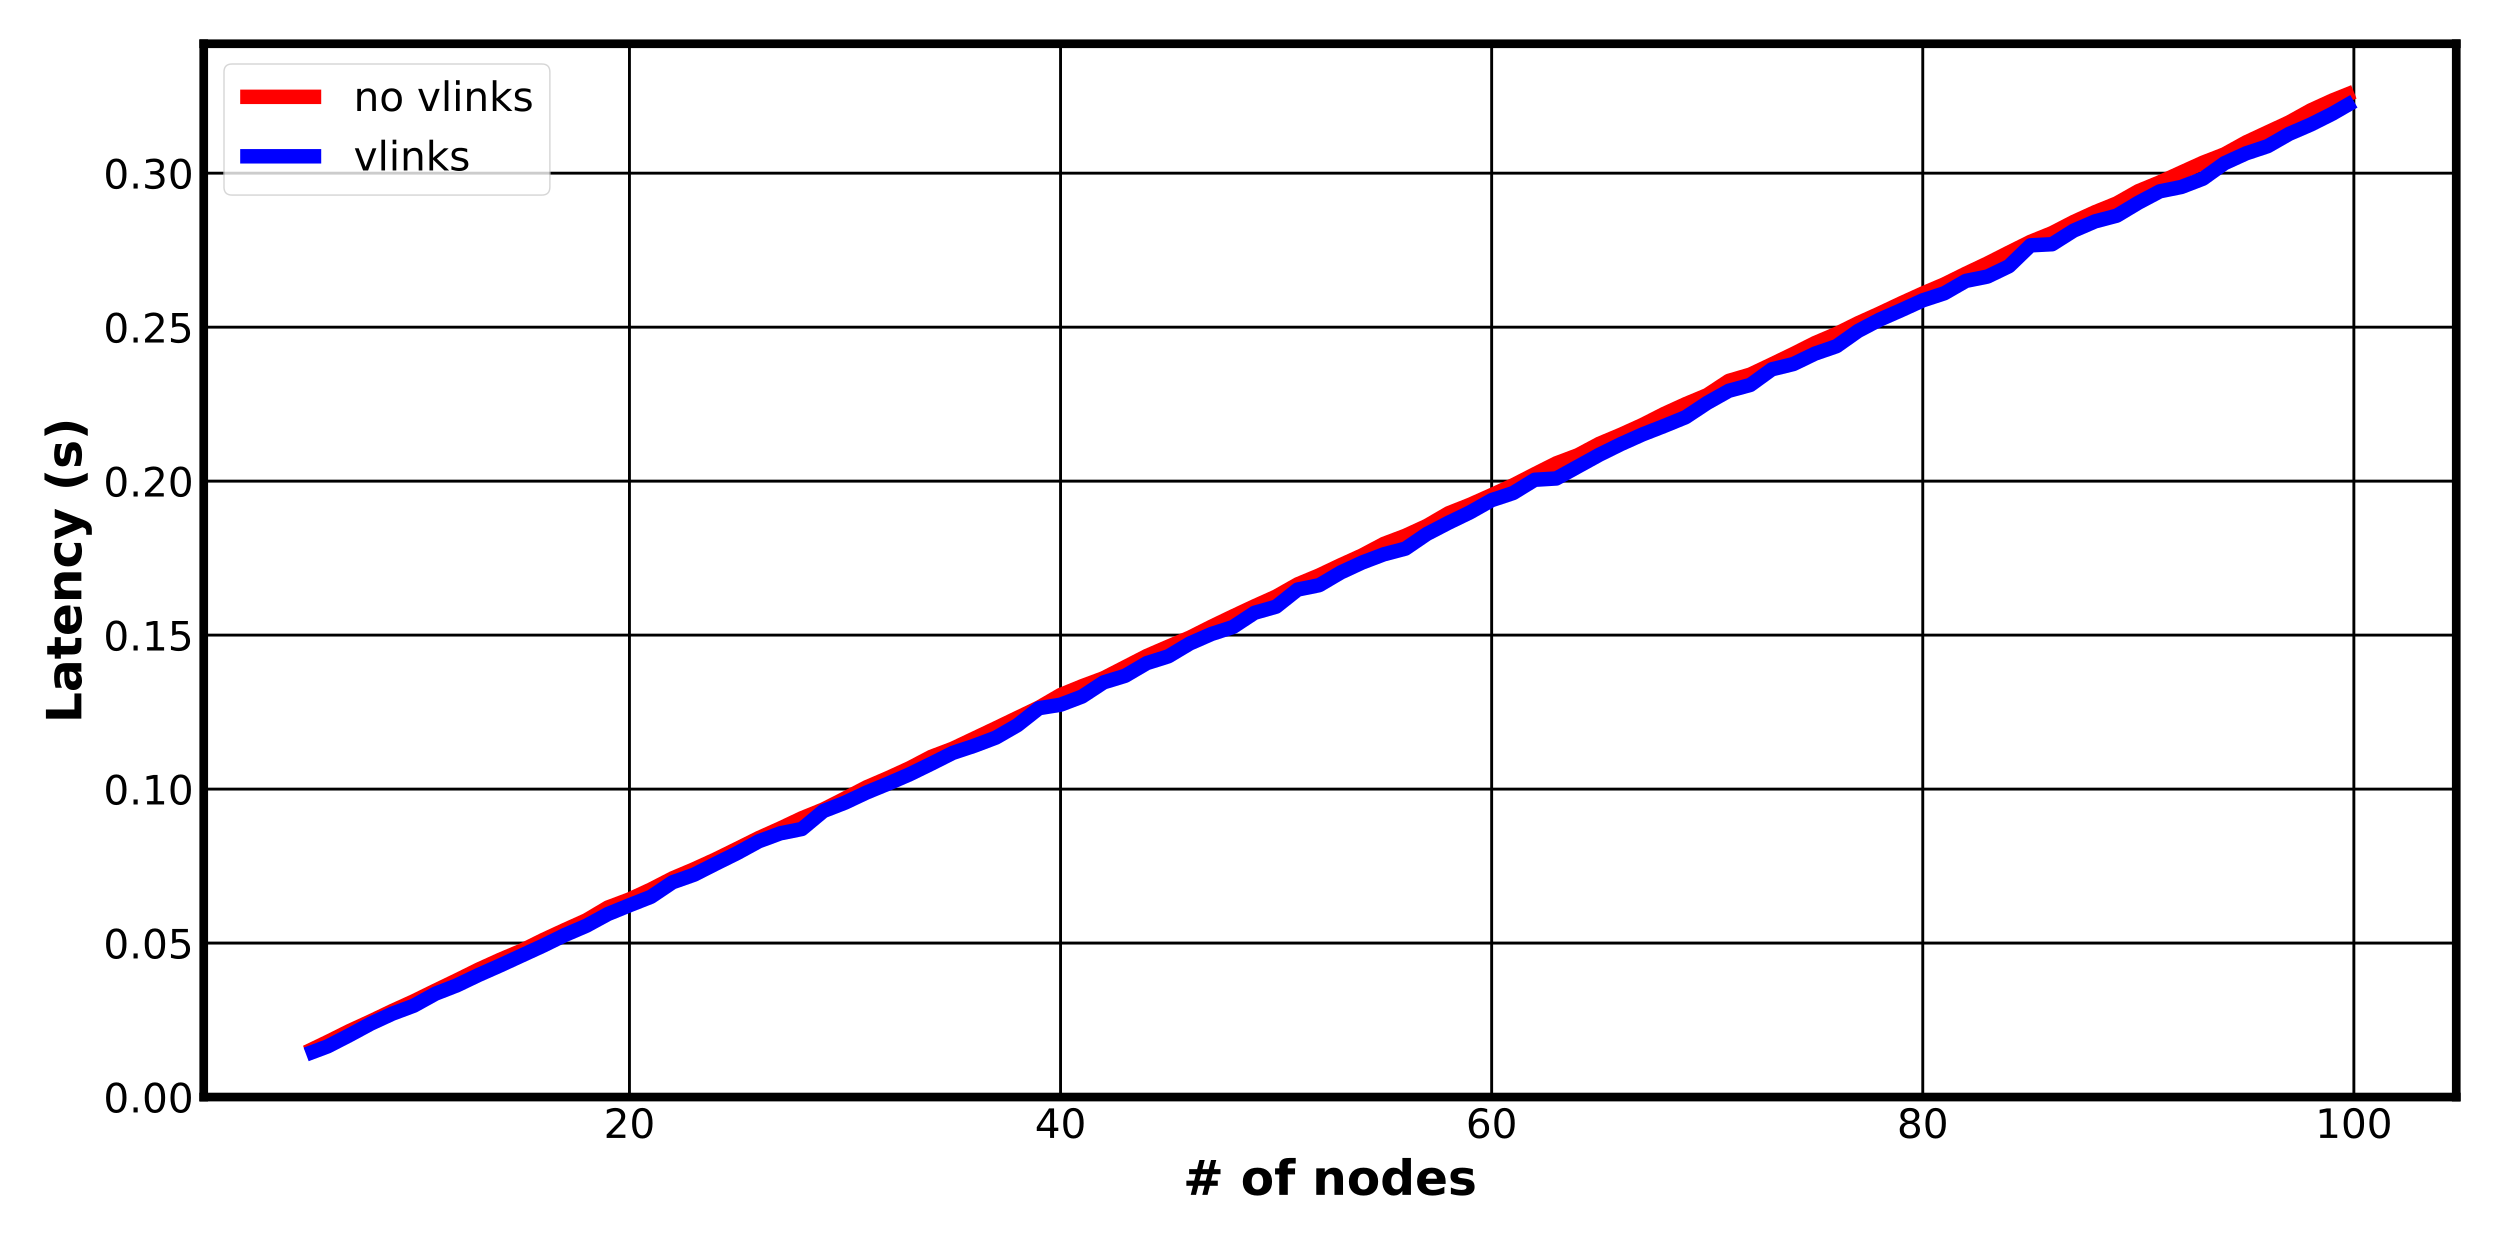
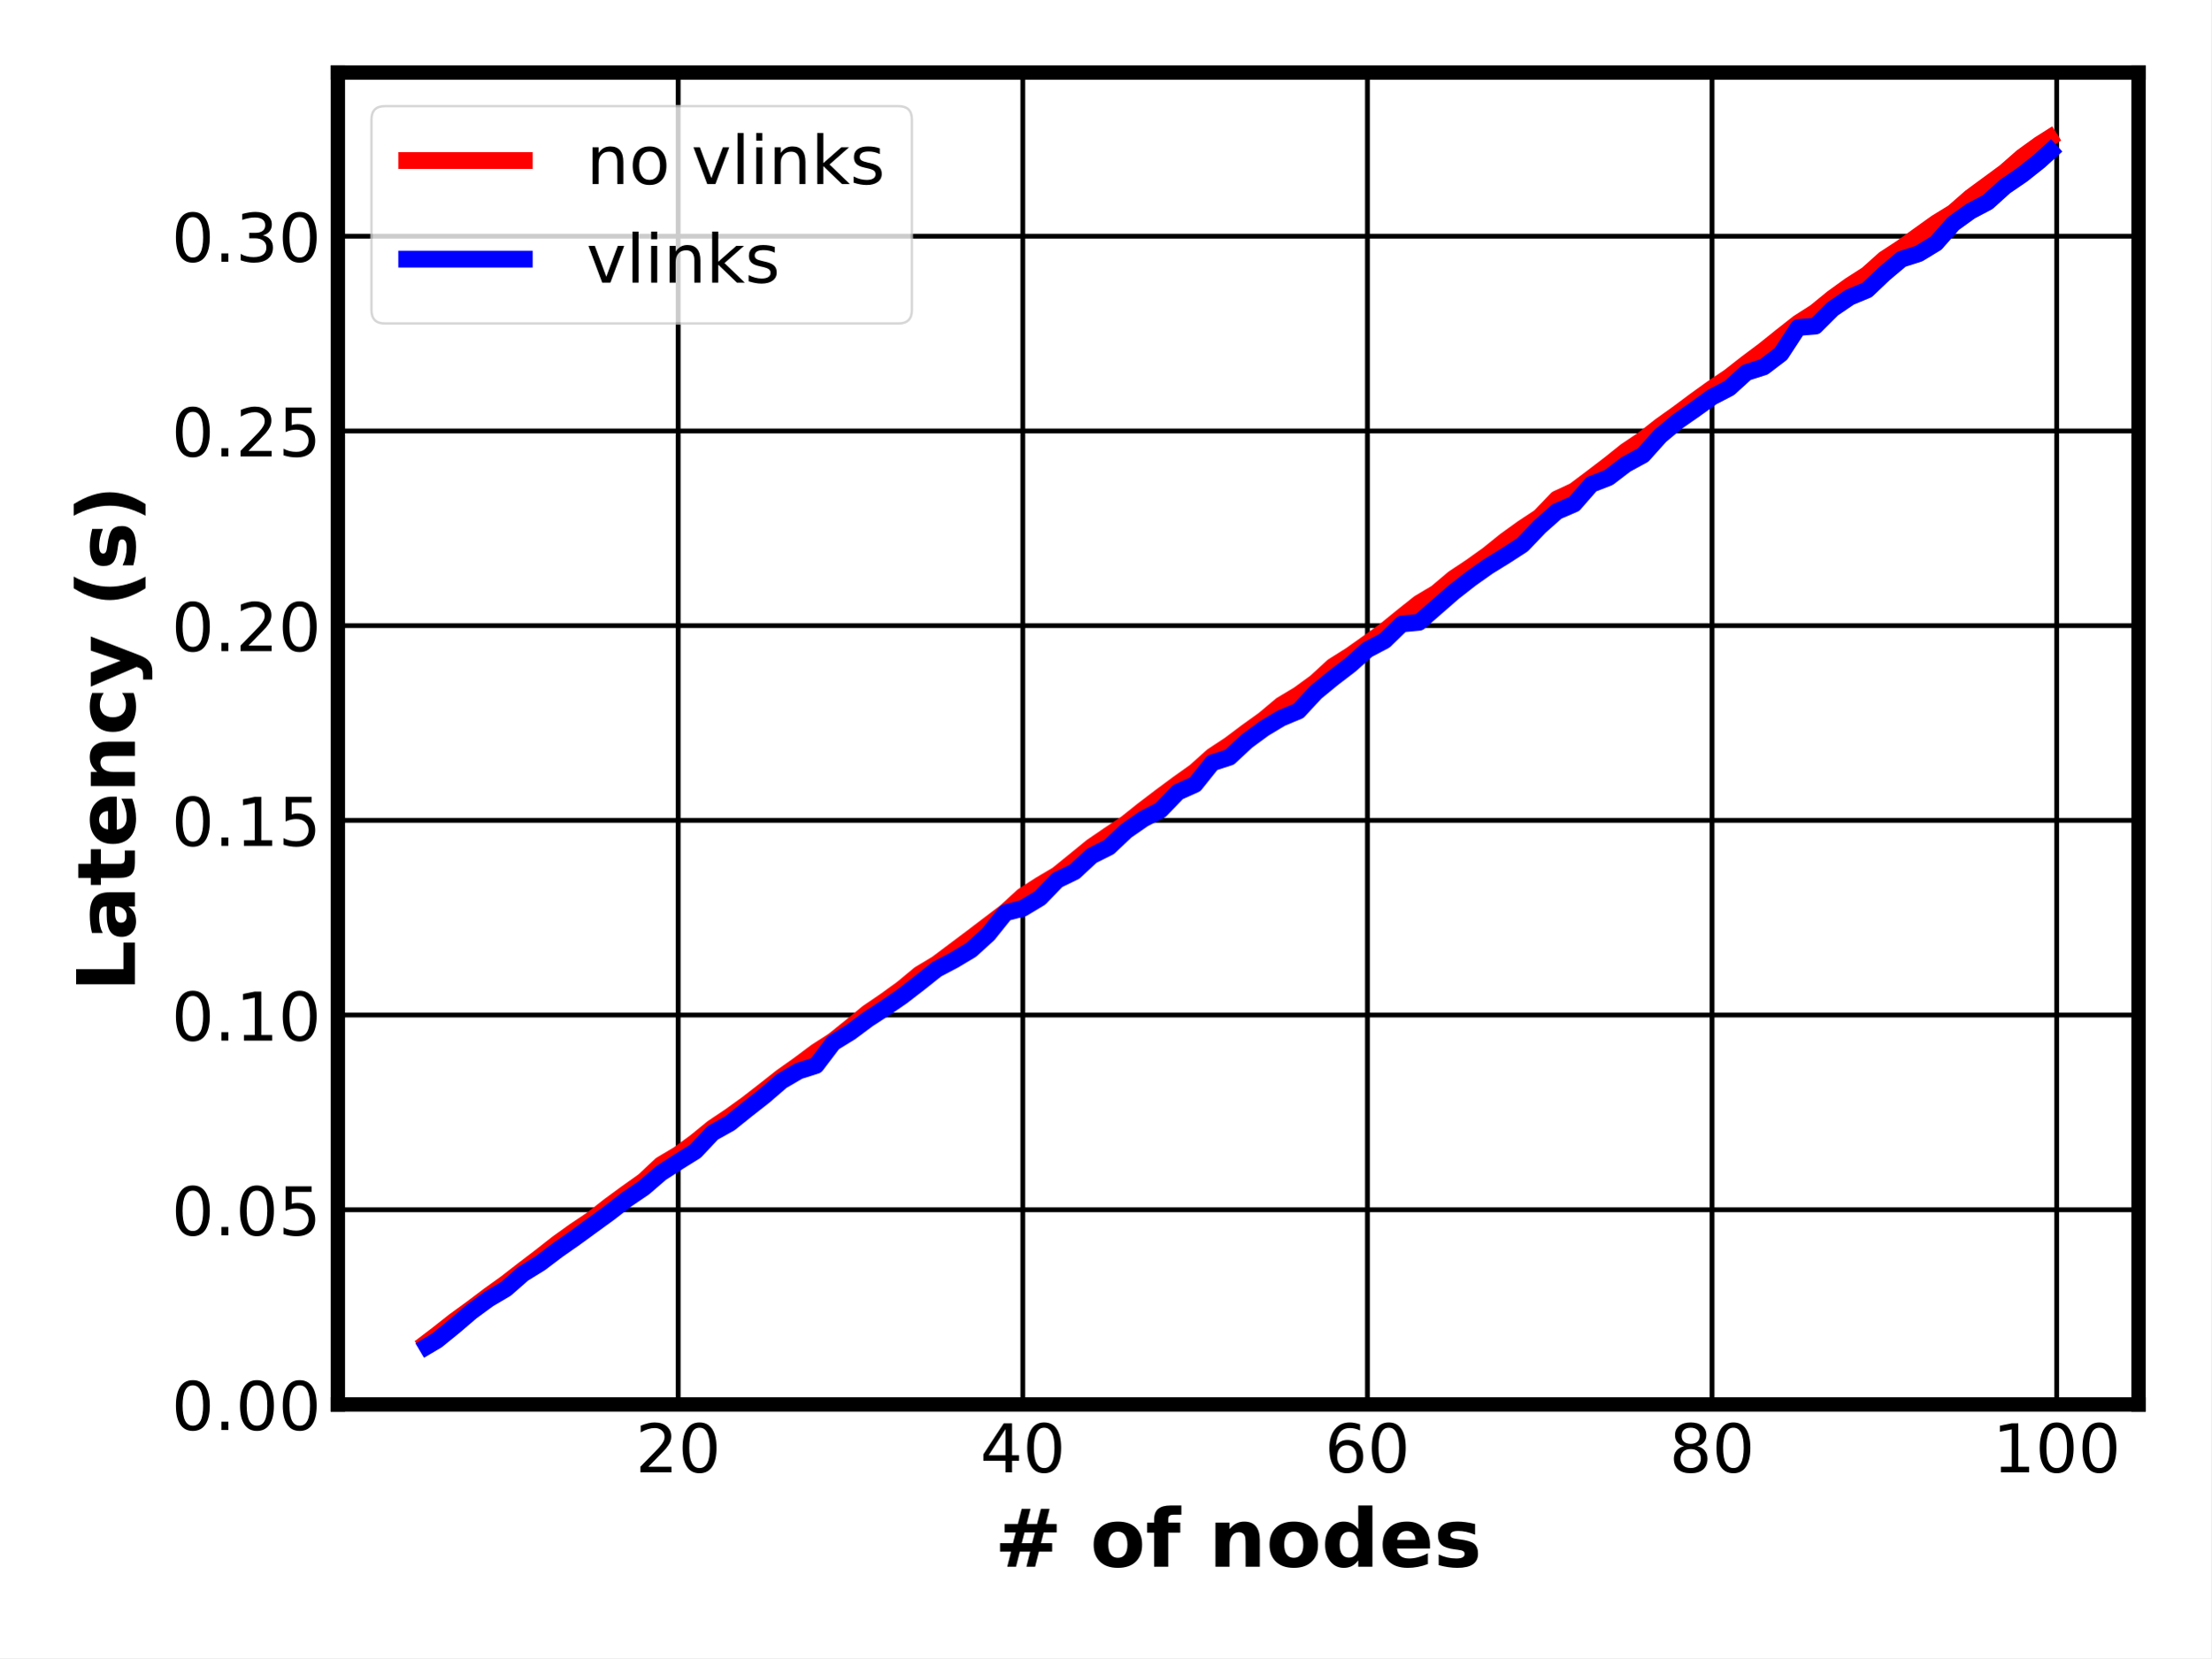
- <svg xmlns="http://www.w3.org/2000/svg" xmlns:xlink="http://www.w3.org/1999/xlink" width="864pt" height="432pt" viewBox="0 0 864 432" version="1.1">
+ <svg xmlns="http://www.w3.org/2000/svg" xmlns:xlink="http://www.w3.org/1999/xlink" width="460.8pt" height="345.6pt" viewBox="0 0 460.8 345.6" version="1.1">
  <defs>
    <style type="text/css">*{stroke-linejoin: round; stroke-linecap: butt}</style>
  </defs>
  <g id="figure_1">
    <g id="patch_1">
-       <path d="M 0 432  L 864 432  L 864 0  L 0 0  z " style="fill: #ffffff" />
+       <path d="M 0 345.6  L 460.8 345.6  L 460.8 0  L 0 0  z " style="fill: #ffffff" />
    </g>
    <g id="axes_1">
      <g id="patch_2">
-         <path d="M 70.41 379.14  L 848.88 379.14  L 848.88 15.12  L 70.41 15.12  z " style="fill: #ffffff" />
+         <path d="M 70.41 292.74  L 445.68 292.74  L 445.68 15.12  L 70.41 15.12  z " style="fill: #ffffff" />
      </g>
      <g id="matplotlib.axis_1">
        <g id="xtick_1">
          <g id="line2d_1">
-             <path d="M 217.537 379.14  L 217.537 15.12  " clip-path="url(#pf98fca8a58)" style="fill: none; stroke: #000000" />
+             <path d="M 141.334 292.74  L 141.334 15.12  " clip-path="url(#p83bebc138d)" style="fill: none; stroke: #000000" />
          </g>
          <g id="line2d_2" />
          <g id="text_1">
-             <g transform="translate(208.6296 393.2778) scale(0.14 -0.14)">
+             <g transform="translate(132.4267 306.8778) scale(0.14 -0.14)">
              <defs>
                <path id="DejaVuSans-32" d="M 1228 531  L 3431 531  L 3431 0  L 469 0  L 469 531  Q 828 903 1448 1529  Q 2069 2156 2228 2338  Q 2531 2678 2651 2914  Q 2772 3150 2772 3378  Q 2772 3750 2511 3984  Q 2250 4219 1831 4219  Q 1534 4219 1204 4116  Q 875 4013 500 3803  L 500 4441  Q 881 4594 1212 4672  Q 1544 4750 1819 4750  Q 2544 4750 2975 4387  Q 3406 4025 3406 3419  Q 3406 3131 3298 2873  Q 3191 2616 2906 2266  Q 2828 2175 2409 1742  Q 1991 1309 1228 531  z " transform="scale(0.015625)" />
                <path id="DejaVuSans-30" d="M 2034 4250  Q 1547 4250 1301 3770  Q 1056 3291 1056 2328  Q 1056 1369 1301 889  Q 1547 409 2034 409  Q 2525 409 2770 889  Q 3016 1369 3016 2328  Q 3016 3291 2770 3770  Q 2525 4250 2034 4250  z M 2034 4750  Q 2819 4750 3233 4129  Q 3647 3509 3647 2328  Q 3647 1150 3233 529  Q 2819 -91 2034 -91  Q 1250 -91 836 529  Q 422 1150 422 2328  Q 422 3509 836 4129  Q 1250 4750 2034 4750  z " transform="scale(0.015625)" />
              </defs>
              <use xlink:href="#DejaVuSans-32" />
              <use xlink:href="#DejaVuSans-30" x="63.623" />
            </g>
          </g>
        </g>
        <g id="xtick_2">
          <g id="line2d_3">
-             <path d="M 366.527 379.14  L 366.527 15.12  " clip-path="url(#pf98fca8a58)" style="fill: none; stroke: #000000" />
+             <path d="M 213.156 292.74  L 213.156 15.12  " clip-path="url(#p83bebc138d)" style="fill: none; stroke: #000000" />
          </g>
          <g id="line2d_4" />
          <g id="text_2">
-             <g transform="translate(357.6191 393.2778) scale(0.14 -0.14)">
+             <g transform="translate(204.2487 306.8778) scale(0.14 -0.14)">
              <defs>
                <path id="DejaVuSans-34" d="M 2419 4116  L 825 1625  L 2419 1625  L 2419 4116  z M 2253 4666  L 3047 4666  L 3047 1625  L 3713 1625  L 3713 1100  L 3047 1100  L 3047 0  L 2419 0  L 2419 1100  L 313 1100  L 313 1709  L 2253 4666  z " transform="scale(0.015625)" />
              </defs>
              <use xlink:href="#DejaVuSans-34" />
              <use xlink:href="#DejaVuSans-30" x="63.623" />
            </g>
          </g>
        </g>
        <g id="xtick_3">
          <g id="line2d_5">
-             <path d="M 515.516 379.14  L 515.516 15.12  " clip-path="url(#pf98fca8a58)" style="fill: none; stroke: #000000" />
+             <path d="M 284.978 292.74  L 284.978 15.12  " clip-path="url(#p83bebc138d)" style="fill: none; stroke: #000000" />
          </g>
          <g id="line2d_6" />
          <g id="text_3">
-             <g transform="translate(506.6086 393.2778) scale(0.14 -0.14)">
+             <g transform="translate(276.0708 306.8778) scale(0.14 -0.14)">
              <defs>
                <path id="DejaVuSans-36" d="M 2113 2584  Q 1688 2584 1439 2293  Q 1191 2003 1191 1497  Q 1191 994 1439 701  Q 1688 409 2113 409  Q 2538 409 2786 701  Q 3034 994 3034 1497  Q 3034 2003 2786 2293  Q 2538 2584 2113 2584  z M 3366 4563  L 3366 3988  Q 3128 4100 2886 4159  Q 2644 4219 2406 4219  Q 1781 4219 1451 3797  Q 1122 3375 1075 2522  Q 1259 2794 1537 2939  Q 1816 3084 2150 3084  Q 2853 3084 3261 2657  Q 3669 2231 3669 1497  Q 3669 778 3244 343  Q 2819 -91 2113 -91  Q 1303 -91 875 529  Q 447 1150 447 2328  Q 447 3434 972 4092  Q 1497 4750 2381 4750  Q 2619 4750 2861 4703  Q 3103 4656 3366 4563  z " transform="scale(0.015625)" />
              </defs>
              <use xlink:href="#DejaVuSans-36" />
              <use xlink:href="#DejaVuSans-30" x="63.623" />
            </g>
          </g>
        </g>
        <g id="xtick_4">
          <g id="line2d_7">
-             <path d="M 664.506 379.14  L 664.506 15.12  " clip-path="url(#pf98fca8a58)" style="fill: none; stroke: #000000" />
+             <path d="M 356.8 292.74  L 356.8 15.12  " clip-path="url(#p83bebc138d)" style="fill: none; stroke: #000000" />
          </g>
          <g id="line2d_8" />
          <g id="text_4">
-             <g transform="translate(655.598 393.2778) scale(0.14 -0.14)">
+             <g transform="translate(347.8928 306.8778) scale(0.14 -0.14)">
              <defs>
                <path id="DejaVuSans-38" d="M 2034 2216  Q 1584 2216 1326 1975  Q 1069 1734 1069 1313  Q 1069 891 1326 650  Q 1584 409 2034 409  Q 2484 409 2743 651  Q 3003 894 3003 1313  Q 3003 1734 2745 1975  Q 2488 2216 2034 2216  z M 1403 2484  Q 997 2584 770 2862  Q 544 3141 544 3541  Q 544 4100 942 4425  Q 1341 4750 2034 4750  Q 2731 4750 3128 4425  Q 3525 4100 3525 3541  Q 3525 3141 3298 2862  Q 3072 2584 2669 2484  Q 3125 2378 3379 2068  Q 3634 1759 3634 1313  Q 3634 634 3220 271  Q 2806 -91 2034 -91  Q 1263 -91 848 271  Q 434 634 434 1313  Q 434 1759 690 2068  Q 947 2378 1403 2484  z M 1172 3481  Q 1172 3119 1398 2916  Q 1625 2713 2034 2713  Q 2441 2713 2670 2916  Q 2900 3119 2900 3481  Q 2900 3844 2670 4047  Q 2441 4250 2034 4250  Q 1625 4250 1398 4047  Q 1172 3844 1172 3481  z " transform="scale(0.015625)" />
              </defs>
              <use xlink:href="#DejaVuSans-38" />
              <use xlink:href="#DejaVuSans-30" x="63.623" />
            </g>
          </g>
        </g>
        <g id="xtick_5">
          <g id="line2d_9">
-             <path d="M 813.495 379.14  L 813.495 15.12  " clip-path="url(#pf98fca8a58)" style="fill: none; stroke: #000000" />
+             <path d="M 428.622 292.74  L 428.622 15.12  " clip-path="url(#p83bebc138d)" style="fill: none; stroke: #000000" />
          </g>
          <g id="line2d_10" />
          <g id="text_5">
-             <g transform="translate(800.1337 393.2778) scale(0.14 -0.14)">
+             <g transform="translate(415.261 306.8778) scale(0.14 -0.14)">
              <defs>
                <path id="DejaVuSans-31" d="M 794 531  L 1825 531  L 1825 4091  L 703 3866  L 703 4441  L 1819 4666  L 2450 4666  L 2450 531  L 3481 531  L 3481 0  L 794 0  L 794 531  z " transform="scale(0.015625)" />
              </defs>
              <use xlink:href="#DejaVuSans-31" />
              <use xlink:href="#DejaVuSans-30" x="63.623" />
              <use xlink:href="#DejaVuSans-30" x="127.246" />
            </g>
          </g>
        </g>
        <g id="text_6">
-           <g transform="translate(408.8723 412.9547) scale(0.168 -0.168)">
+           <g transform="translate(207.2723 326.5548) scale(0.168 -0.168)">
            <defs>
              <path id="DejaVuSans-Bold-23" d="M 2847 4594  L 2547 3391  L 3372 3391  L 3675 4594  L 4366 4594  L 4063 3391  L 4928 3391  L 4928 2725  L 3897 2725  L 3681 1869  L 4569 1869  L 4569 1197  L 3519 1197  L 3219 0  L 2528 0  L 2828 1197  L 2003 1197  L 1703 0  L 1006 0  L 1306 1197  L 434 1197  L 434 1869  L 1459 1869  L 1678 2725  L 794 2725  L 794 3391  L 1850 3391  L 2150 4594  L 2847 4594  z M 3200 2725  L 2375 2725  L 2156 1869  L 2981 1869  L 3200 2725  z " transform="scale(0.015625)" />
              <path id="DejaVuSans-Bold-20" transform="scale(0.015625)" />
              <path id="DejaVuSans-Bold-6f" d="M 2203 2784  Q 1831 2784 1636 2517  Q 1441 2250 1441 1747  Q 1441 1244 1636 976  Q 1831 709 2203 709  Q 2569 709 2762 976  Q 2956 1244 2956 1747  Q 2956 2250 2762 2517  Q 2569 2784 2203 2784  z M 2203 3584  Q 3106 3584 3614 3096  Q 4122 2609 4122 1747  Q 4122 884 3614 396  Q 3106 -91 2203 -91  Q 1297 -91 786 396  Q 275 884 275 1747  Q 275 2609 786 3096  Q 1297 3584 2203 3584  z " transform="scale(0.015625)" />
              <path id="DejaVuSans-Bold-66" d="M 2841 4863  L 2841 4128  L 2222 4128  Q 1984 4128 1890 4042  Q 1797 3956 1797 3744  L 1797 3500  L 2753 3500  L 2753 2700  L 1797 2700  L 1797 0  L 678 0  L 678 2700  L 122 2700  L 122 3500  L 678 3500  L 678 3744  Q 678 4316 997 4589  Q 1316 4863 1984 4863  L 2841 4863  z " transform="scale(0.015625)" />
              <path id="DejaVuSans-Bold-6e" d="M 4056 2131  L 4056 0  L 2931 0  L 2931 347  L 2931 1631  Q 2931 2084 2911 2256  Q 2891 2428 2841 2509  Q 2775 2619 2662 2680  Q 2550 2741 2406 2741  Q 2056 2741 1856 2470  Q 1656 2200 1656 1722  L 1656 0  L 538 0  L 538 3500  L 1656 3500  L 1656 2988  Q 1909 3294 2193 3439  Q 2478 3584 2822 3584  Q 3428 3584 3742 3212  Q 4056 2841 4056 2131  z " transform="scale(0.015625)" />
              <path id="DejaVuSans-Bold-64" d="M 2919 2988  L 2919 4863  L 4044 4863  L 4044 0  L 2919 0  L 2919 506  Q 2688 197 2409 53  Q 2131 -91 1766 -91  Q 1119 -91 703 423  Q 288 938 288 1747  Q 288 2556 703 3070  Q 1119 3584 1766 3584  Q 2128 3584 2408 3439  Q 2688 3294 2919 2988  z M 2181 722  Q 2541 722 2730 984  Q 2919 1247 2919 1747  Q 2919 2247 2730 2509  Q 2541 2772 2181 2772  Q 1825 2772 1636 2509  Q 1447 2247 1447 1747  Q 1447 1247 1636 984  Q 1825 722 2181 722  z " transform="scale(0.015625)" />
              <path id="DejaVuSans-Bold-65" d="M 4031 1759  L 4031 1441  L 1416 1441  Q 1456 1047 1700 850  Q 1944 653 2381 653  Q 2734 653 3104 758  Q 3475 863 3866 1075  L 3866 213  Q 3469 63 3072 -14  Q 2675 -91 2278 -91  Q 1328 -91 801 392  Q 275 875 275 1747  Q 275 2603 792 3093  Q 1309 3584 2216 3584  Q 3041 3584 3536 3087  Q 4031 2591 4031 1759  z M 2881 2131  Q 2881 2450 2695 2645  Q 2509 2841 2209 2841  Q 1884 2841 1681 2658  Q 1478 2475 1428 2131  L 2881 2131  z " transform="scale(0.015625)" />
              <path id="DejaVuSans-Bold-73" d="M 3272 3391  L 3272 2541  Q 2913 2691 2578 2766  Q 2244 2841 1947 2841  Q 1628 2841 1473 2761  Q 1319 2681 1319 2516  Q 1319 2381 1436 2309  Q 1553 2238 1856 2203  L 2053 2175  Q 2913 2066 3209 1816  Q 3506 1566 3506 1031  Q 3506 472 3093 190  Q 2681 -91 1863 -91  Q 1516 -91 1145 -36  Q 775 19 384 128  L 384 978  Q 719 816 1070 734  Q 1422 653 1784 653  Q 2113 653 2278 743  Q 2444 834 2444 1013  Q 2444 1163 2330 1236  Q 2216 1309 1875 1350  L 1678 1375  Q 931 1469 631 1722  Q 331 1975 331 2491  Q 331 3047 712 3315  Q 1094 3584 1881 3584  Q 2191 3584 2531 3537  Q 2872 3491 3272 3391  z " transform="scale(0.015625)" />
            </defs>
            <use xlink:href="#DejaVuSans-Bold-23" />
            <use xlink:href="#DejaVuSans-Bold-20" x="83.789" />
            <use xlink:href="#DejaVuSans-Bold-6f" x="118.604" />
            <use xlink:href="#DejaVuSans-Bold-66" x="187.305" />
            <use xlink:href="#DejaVuSans-Bold-20" x="230.811" />
            <use xlink:href="#DejaVuSans-Bold-6e" x="265.625" />
            <use xlink:href="#DejaVuSans-Bold-6f" x="336.816" />
            <use xlink:href="#DejaVuSans-Bold-64" x="405.518" />
            <use xlink:href="#DejaVuSans-Bold-65" x="477.1" />
            <use xlink:href="#DejaVuSans-Bold-73" x="544.922" />
          </g>
        </g>
      </g>
      <g id="matplotlib.axis_2">
        <g id="ytick_1">
          <g id="line2d_11">
-             <path d="M 70.41 379.14  L 848.88 379.14  " clip-path="url(#pf98fca8a58)" style="fill: none; stroke: #000000" />
+             <path d="M 70.41 292.74  L 445.68 292.74  " clip-path="url(#p83bebc138d)" style="fill: none; stroke: #000000" />
          </g>
          <g id="line2d_12" />
          <g id="text_7">
-             <g transform="translate(35.73812 384.4589) scale(0.14 -0.14)">
+             <g transform="translate(35.73812 298.0589) scale(0.14 -0.14)">
              <defs>
                <path id="DejaVuSans-2e" d="M 684 794  L 1344 794  L 1344 0  L 684 0  L 684 794  z " transform="scale(0.015625)" />
              </defs>
              <use xlink:href="#DejaVuSans-30" />
              <use xlink:href="#DejaVuSans-2e" x="63.623" />
              <use xlink:href="#DejaVuSans-30" x="95.41" />
              <use xlink:href="#DejaVuSans-30" x="159.033" />
            </g>
          </g>
        </g>
        <g id="ytick_2">
          <g id="line2d_13">
-             <path d="M 70.41 325.925  L 848.88 325.925  " clip-path="url(#pf98fca8a58)" style="fill: none; stroke: #000000" />
+             <path d="M 70.41 252.155  L 445.68 252.155  " clip-path="url(#p83bebc138d)" style="fill: none; stroke: #000000" />
          </g>
          <g id="line2d_14" />
          <g id="text_8">
-             <g transform="translate(35.73812 331.2437) scale(0.14 -0.14)">
+             <g transform="translate(35.73812 257.4743) scale(0.14 -0.14)">
              <defs>
                <path id="DejaVuSans-35" d="M 691 4666  L 3169 4666  L 3169 4134  L 1269 4134  L 1269 2991  Q 1406 3038 1543 3061  Q 1681 3084 1819 3084  Q 2600 3084 3056 2656  Q 3513 2228 3513 1497  Q 3513 744 3044 326  Q 2575 -91 1722 -91  Q 1428 -91 1123 -41  Q 819 9 494 109  L 494 744  Q 775 591 1075 516  Q 1375 441 1709 441  Q 2250 441 2565 725  Q 2881 1009 2881 1497  Q 2881 1984 2565 2268  Q 2250 2553 1709 2553  Q 1456 2553 1204 2497  Q 953 2441 691 2322  L 691 4666  z " transform="scale(0.015625)" />
              </defs>
              <use xlink:href="#DejaVuSans-30" />
              <use xlink:href="#DejaVuSans-2e" x="63.623" />
              <use xlink:href="#DejaVuSans-30" x="95.41" />
              <use xlink:href="#DejaVuSans-35" x="159.033" />
            </g>
          </g>
        </g>
        <g id="ytick_3">
          <g id="line2d_15">
-             <path d="M 70.41 272.71  L 848.88 272.71  " clip-path="url(#pf98fca8a58)" style="fill: none; stroke: #000000" />
+             <path d="M 70.41 211.571  L 445.68 211.571  " clip-path="url(#p83bebc138d)" style="fill: none; stroke: #000000" />
          </g>
          <g id="line2d_16" />
          <g id="text_9">
-             <g transform="translate(35.73812 278.0285) scale(0.14 -0.14)">
+             <g transform="translate(35.73812 216.8897) scale(0.14 -0.14)">
              <use xlink:href="#DejaVuSans-30" />
              <use xlink:href="#DejaVuSans-2e" x="63.623" />
              <use xlink:href="#DejaVuSans-31" x="95.41" />
              <use xlink:href="#DejaVuSans-30" x="159.033" />
            </g>
          </g>
        </g>
        <g id="ytick_4">
          <g id="line2d_17">
-             <path d="M 70.41 219.494  L 848.88 219.494  " clip-path="url(#pf98fca8a58)" style="fill: none; stroke: #000000" />
+             <path d="M 70.41 170.986  L 445.68 170.986  " clip-path="url(#p83bebc138d)" style="fill: none; stroke: #000000" />
          </g>
          <g id="line2d_18" />
          <g id="text_10">
-             <g transform="translate(35.73812 224.8133) scale(0.14 -0.14)">
+             <g transform="translate(35.73812 176.3051) scale(0.14 -0.14)">
              <use xlink:href="#DejaVuSans-30" />
              <use xlink:href="#DejaVuSans-2e" x="63.623" />
              <use xlink:href="#DejaVuSans-31" x="95.41" />
              <use xlink:href="#DejaVuSans-35" x="159.033" />
            </g>
          </g>
        </g>
        <g id="ytick_5">
          <g id="line2d_19">
-             <path d="M 70.41 166.279  L 848.88 166.279  " clip-path="url(#pf98fca8a58)" style="fill: none; stroke: #000000" />
+             <path d="M 70.41 130.402  L 445.68 130.402  " clip-path="url(#p83bebc138d)" style="fill: none; stroke: #000000" />
          </g>
          <g id="line2d_20" />
          <g id="text_11">
-             <g transform="translate(35.73812 171.5981) scale(0.14 -0.14)">
+             <g transform="translate(35.73812 135.7205) scale(0.14 -0.14)">
              <use xlink:href="#DejaVuSans-30" />
              <use xlink:href="#DejaVuSans-2e" x="63.623" />
              <use xlink:href="#DejaVuSans-32" x="95.41" />
              <use xlink:href="#DejaVuSans-30" x="159.033" />
            </g>
          </g>
        </g>
        <g id="ytick_6">
          <g id="line2d_21">
-             <path d="M 70.41 113.064  L 848.88 113.064  " clip-path="url(#pf98fca8a58)" style="fill: none; stroke: #000000" />
+             <path d="M 70.41 89.817  L 445.68 89.817  " clip-path="url(#p83bebc138d)" style="fill: none; stroke: #000000" />
          </g>
          <g id="line2d_22" />
          <g id="text_12">
-             <g transform="translate(35.73812 118.3829) scale(0.14 -0.14)">
+             <g transform="translate(35.73812 95.13591) scale(0.14 -0.14)">
              <use xlink:href="#DejaVuSans-30" />
              <use xlink:href="#DejaVuSans-2e" x="63.623" />
              <use xlink:href="#DejaVuSans-32" x="95.41" />
              <use xlink:href="#DejaVuSans-35" x="159.033" />
            </g>
          </g>
        </g>
        <g id="ytick_7">
          <g id="line2d_23">
-             <path d="M 70.41 59.849  L 848.88 59.849  " clip-path="url(#pf98fca8a58)" style="fill: none; stroke: #000000" />
+             <path d="M 70.41 49.232  L 445.68 49.232  " clip-path="url(#p83bebc138d)" style="fill: none; stroke: #000000" />
          </g>
          <g id="line2d_24" />
          <g id="text_13">
-             <g transform="translate(35.73812 65.16766) scale(0.14 -0.14)">
+             <g transform="translate(35.73812 54.55131) scale(0.14 -0.14)">
              <defs>
                <path id="DejaVuSans-33" d="M 2597 2516  Q 3050 2419 3304 2112  Q 3559 1806 3559 1356  Q 3559 666 3084 287  Q 2609 -91 1734 -91  Q 1441 -91 1130 -33  Q 819 25 488 141  L 488 750  Q 750 597 1062 519  Q 1375 441 1716 441  Q 2309 441 2620 675  Q 2931 909 2931 1356  Q 2931 1769 2642 2001  Q 2353 2234 1838 2234  L 1294 2234  L 1294 2753  L 1863 2753  Q 2328 2753 2575 2939  Q 2822 3125 2822 3475  Q 2822 3834 2567 4026  Q 2313 4219 1838 4219  Q 1578 4219 1281 4162  Q 984 4106 628 3988  L 628 4550  Q 988 4650 1302 4700  Q 1616 4750 1894 4750  Q 2613 4750 3031 4423  Q 3450 4097 3450 3541  Q 3450 3153 3228 2886  Q 3006 2619 2597 2516  z " transform="scale(0.015625)" />
              </defs>
              <use xlink:href="#DejaVuSans-30" />
              <use xlink:href="#DejaVuSans-2e" x="63.623" />
              <use xlink:href="#DejaVuSans-33" x="95.41" />
              <use xlink:href="#DejaVuSans-30" x="159.033" />
            </g>
          </g>
        </g>
        <g id="text_14">
-           <g transform="translate(28.113 249.9004) rotate(-90) scale(0.168 -0.168)">
+           <g transform="translate(28.113 206.7004) rotate(-90) scale(0.168 -0.168)">
            <defs>
              <path id="DejaVuSans-Bold-4c" d="M 588 4666  L 1791 4666  L 1791 909  L 3903 909  L 3903 0  L 588 0  L 588 4666  z " transform="scale(0.015625)" />
              <path id="DejaVuSans-Bold-61" d="M 2106 1575  Q 1756 1575 1579 1456  Q 1403 1338 1403 1106  Q 1403 894 1545 773  Q 1688 653 1941 653  Q 2256 653 2472 879  Q 2688 1106 2688 1447  L 2688 1575  L 2106 1575  z M 3816 1997  L 3816 0  L 2688 0  L 2688 519  Q 2463 200 2181 54  Q 1900 -91 1497 -91  Q 953 -91 614 226  Q 275 544 275 1050  Q 275 1666 698 1953  Q 1122 2241 2028 2241  L 2688 2241  L 2688 2328  Q 2688 2594 2478 2717  Q 2269 2841 1825 2841  Q 1466 2841 1156 2769  Q 847 2697 581 2553  L 581 3406  Q 941 3494 1303 3539  Q 1666 3584 2028 3584  Q 2975 3584 3395 3211  Q 3816 2838 3816 1997  z " transform="scale(0.015625)" />
              <path id="DejaVuSans-Bold-74" d="M 1759 4494  L 1759 3500  L 2913 3500  L 2913 2700  L 1759 2700  L 1759 1216  Q 1759 972 1856 886  Q 1953 800 2241 800  L 2816 800  L 2816 0  L 1856 0  Q 1194 0 917 276  Q 641 553 641 1216  L 641 2700  L 84 2700  L 84 3500  L 641 3500  L 641 4494  L 1759 4494  z " transform="scale(0.015625)" />
              <path id="DejaVuSans-Bold-63" d="M 3366 3391  L 3366 2478  Q 3138 2634 2908 2709  Q 2678 2784 2431 2784  Q 1963 2784 1702 2511  Q 1441 2238 1441 1747  Q 1441 1256 1702 982  Q 1963 709 2431 709  Q 2694 709 2930 787  Q 3166 866 3366 1019  L 3366 103  Q 3103 6 2833 -42  Q 2563 -91 2291 -91  Q 1344 -91 809 395  Q 275 881 275 1747  Q 275 2613 809 3098  Q 1344 3584 2291 3584  Q 2566 3584 2833 3536  Q 3100 3488 3366 3391  z " transform="scale(0.015625)" />
              <path id="DejaVuSans-Bold-79" d="M 78 3500  L 1197 3500  L 2138 1125  L 2938 3500  L 4056 3500  L 2584 -331  Q 2363 -916 2067 -1148  Q 1772 -1381 1288 -1381  L 641 -1381  L 641 -647  L 991 -647  Q 1275 -647 1404 -556  Q 1534 -466 1606 -231  L 1638 -134  L 78 3500  z " transform="scale(0.015625)" />
              <path id="DejaVuSans-Bold-28" d="M 2413 -844  L 1484 -844  Q 1006 -72 778 623  Q 550 1319 550 2003  Q 550 2688 779 3389  Q 1009 4091 1484 4856  L 2413 4856  Q 2013 4116 1813 3408  Q 1613 2700 1613 2009  Q 1613 1319 1811 609  Q 2009 -100 2413 -844  z " transform="scale(0.015625)" />
              <path id="DejaVuSans-Bold-29" d="M 513 -844  Q 913 -100 1113 609  Q 1313 1319 1313 2009  Q 1313 2700 1113 3408  Q 913 4116 513 4856  L 1441 4856  Q 1916 4091 2145 3389  Q 2375 2688 2375 2003  Q 2375 1319 2147 623  Q 1919 -72 1441 -844  L 513 -844  z " transform="scale(0.015625)" />
            </defs>
            <use xlink:href="#DejaVuSans-Bold-4c" />
            <use xlink:href="#DejaVuSans-Bold-61" x="63.721" />
            <use xlink:href="#DejaVuSans-Bold-74" x="131.201" />
            <use xlink:href="#DejaVuSans-Bold-65" x="179.004" />
            <use xlink:href="#DejaVuSans-Bold-6e" x="246.826" />
            <use xlink:href="#DejaVuSans-Bold-63" x="318.018" />
            <use xlink:href="#DejaVuSans-Bold-79" x="377.295" />
            <use xlink:href="#DejaVuSans-Bold-20" x="442.48" />
            <use xlink:href="#DejaVuSans-Bold-28" x="477.295" />
            <use xlink:href="#DejaVuSans-Bold-73" x="522.998" />
            <use xlink:href="#DejaVuSans-Bold-29" x="582.52" />
          </g>
        </g>
      </g>
      <g id="line2d_25">
-         <path d="M 105.795 363.674  L 113.244 360.086  L 120.694 356.372  L 128.143 352.953  L 135.593 349.394  L 143.042 346.011  L 150.492 342.356  L 157.941 338.768  L 165.391 335.074  L 172.84 331.694  L 180.29 328.549  L 187.739 324.847  L 195.189 321.402  L 202.638 318.05  L 210.088 313.632  L 217.537 310.837  L 224.987 307.395  L 232.436 303.551  L 239.886 300.399  L 247.335 297.001  L 254.784 293.341  L 262.234 289.632  L 269.683 286.294  L 277.133 282.773  L 284.582 279.746  L 292.032 275.965  L 299.481 272.081  L 306.931 268.879  L 314.38 265.471  L 321.83 261.563  L 329.279 258.741  L 336.729 255.212  L 344.178 251.679  L 351.628 248.094  L 359.077 244.523  L 366.527 240.193  L 373.976 237.151  L 381.426 234.369  L 388.875 230.546  L 396.324 226.711  L 403.774 223.489  L 411.223 220.342  L 418.673 216.587  L 426.122 213.004  L 433.572 209.514  L 441.021 206.165  L 448.471 201.941  L 455.92 198.84  L 463.37 195.306  L 470.819 191.924  L 478.269 187.967  L 485.718 185.149  L 493.168 181.718  L 500.617 177.389  L 508.067 174.43  L 515.516 171.104  L 522.966 167.707  L 530.415 163.879  L 537.864 160.127  L 545.314 157.32  L 552.763 153.352  L 560.213 150.224  L 567.662 146.855  L 575.112 143.061  L 582.561 139.661  L 590.011 136.549  L 597.46 131.638  L 604.91 129.453  L 612.359 125.92  L 619.809 122.324  L 627.258 118.564  L 634.708 115.394  L 642.157 111.697  L 649.607 108.34  L 657.056 104.822  L 664.506 101.437  L 671.955 98.267  L 679.404 94.579  L 686.854 91.055  L 694.303 87.278  L 701.753 83.57  L 709.202 80.556  L 716.652 76.708  L 724.101 73.31  L 731.551 70.292  L 739 66.079  L 746.45 63.003  L 753.899 59.602  L 761.349 56.226  L 768.798 53.327  L 776.248 49.2  L 783.697 45.733  L 791.147 42.271  L 798.596 38.144  L 806.046 34.737  L 813.495 31.753  " clip-path="url(#pf98fca8a58)" style="fill: none; stroke: #ff0000; stroke-width: 5" />
+         <path d="M 87.468 280.945  L 91.059 278.209  L 94.65 275.376  L 98.241 272.768  L 101.832 270.054  L 105.423 267.474  L 109.014 264.686  L 112.605 261.95  L 116.197 259.133  L 119.788 256.555  L 123.379 254.157  L 126.97 251.334  L 130.561 248.706  L 134.152 246.15  L 137.743 242.78  L 141.334 240.649  L 144.925 238.024  L 148.516 235.092  L 152.108 232.688  L 155.699 230.097  L 159.29 227.305  L 162.881 224.476  L 166.472 221.931  L 170.063 219.246  L 173.654 216.937  L 177.245 214.053  L 180.836 211.092  L 184.427 208.649  L 188.019 206.051  L 191.61 203.07  L 195.201 200.918  L 198.792 198.226  L 202.383 195.532  L 205.974 192.797  L 209.565 190.074  L 213.156 186.772  L 216.747 184.452  L 220.338 182.33  L 223.93 179.415  L 227.521 176.49  L 231.112 174.033  L 234.703 171.633  L 238.294 168.769  L 241.885 166.037  L 245.476 163.375  L 249.067 160.82  L 252.658 157.599  L 256.249 155.234  L 259.841 152.539  L 263.432 149.96  L 267.023 146.942  L 270.614 144.793  L 274.205 142.176  L 277.796 138.874  L 281.387 136.618  L 284.978 134.082  L 288.569 131.491  L 292.16 128.571  L 295.752 125.709  L 299.343 123.569  L 302.934 120.542  L 306.525 118.157  L 310.116 115.588  L 313.707 112.694  L 317.298 110.101  L 320.889 107.728  L 324.48 103.982  L 328.071 102.316  L 331.663 99.621  L 335.254 96.879  L 338.845 94.012  L 342.436 91.594  L 346.027 88.775  L 349.618 86.214  L 353.209 83.532  L 356.8 80.95  L 360.391 78.532  L 363.982 75.72  L 367.574 73.032  L 371.165 70.151  L 374.756 67.324  L 378.347 65.025  L 381.938 62.09  L 385.529 59.499  L 389.12 57.197  L 392.711 53.984  L 396.302 51.638  L 399.893 49.044  L 403.485 46.47  L 407.076 44.258  L 410.667 41.111  L 414.258 38.467  L 417.849 35.827  L 421.44 32.679  L 425.031 30.081  L 428.622 27.805  " clip-path="url(#p83bebc138d)" style="fill: none; stroke: #ff0000; stroke-width: 3.5" />
      </g>
      <g id="line2d_26">
-         <path d="M 105.795 364.41  L 113.244 361.62  L 120.694 357.798  L 128.143 353.774  L 135.593 350.329  L 143.042 347.547  L 150.492 343.423  L 157.941 340.515  L 165.391 336.95  L 172.84 333.657  L 180.29 330.225  L 187.739 326.803  L 195.189 323.143  L 202.638 319.949  L 210.088 315.893  L 217.537 312.857  L 224.987 309.92  L 232.436 304.912  L 239.886 302.284  L 247.335 298.507  L 254.784 294.816  L 262.234 290.747  L 269.683 287.993  L 277.133 286.497  L 284.582 280.295  L 292.032 277.401  L 299.481 273.891  L 306.931 270.821  L 314.38 267.587  L 321.83 263.949  L 329.279 260.204  L 336.729 257.726  L 344.178 254.911  L 351.628 250.622  L 359.077 244.748  L 366.527 243.545  L 373.976 240.714  L 381.426 235.824  L 388.875 233.544  L 396.324 229.178  L 403.774 226.821  L 411.223 222.377  L 418.673 219.112  L 426.122 216.68  L 433.572 211.779  L 441.021 209.662  L 448.471 203.755  L 455.92 202.236  L 463.37 197.844  L 470.819 194.389  L 478.269 191.562  L 485.718 189.598  L 493.168 184.516  L 500.617 180.654  L 508.067 177.051  L 515.516 172.851  L 522.966 170.38  L 530.415 165.809  L 537.864 165.359  L 545.314 161.251  L 552.763 157.146  L 560.213 153.467  L 567.662 150.131  L 575.112 147.222  L 582.561 144.174  L 590.011 139.242  L 597.46 135.059  L 604.91 133.027  L 612.359 127.636  L 619.809 125.805  L 627.258 122.211  L 634.708 119.637  L 642.157 114.377  L 649.607 110.46  L 657.056 107.192  L 664.506 103.798  L 671.955 101.357  L 679.404 97.08  L 686.854 95.582  L 694.303 92.001  L 701.753 84.791  L 709.202 84.405  L 716.652 79.699  L 724.101 76.493  L 731.551 74.538  L 739 70.067  L 746.45 66.114  L 753.899 64.609  L 761.349 61.746  L 768.798 56.396  L 776.248 53  L 783.697 50.517  L 791.147 46.26  L 798.596 43.042  L 806.046 39.306  L 813.495 35.008  " clip-path="url(#pf98fca8a58)" style="fill: none; stroke: #0000ff; stroke-width: 5" />
+         <path d="M 87.468 281.506  L 91.059 279.379  L 94.65 276.464  L 98.241 273.395  L 101.832 270.767  L 105.423 268.645  L 109.014 265.501  L 112.605 263.282  L 116.197 260.564  L 119.788 258.052  L 123.379 255.435  L 126.97 252.825  L 130.561 250.034  L 134.152 247.598  L 137.743 244.505  L 141.334 242.189  L 144.925 239.949  L 148.516 236.13  L 152.108 234.126  L 155.699 231.245  L 159.29 228.43  L 162.881 225.327  L 166.472 223.227  L 170.063 222.086  L 173.654 217.356  L 177.245 215.148  L 180.836 212.472  L 184.427 210.13  L 188.019 207.664  L 191.61 204.89  L 195.201 202.033  L 198.792 200.143  L 202.383 197.997  L 205.974 194.726  L 209.565 190.246  L 213.156 189.328  L 216.747 187.17  L 220.338 183.44  L 223.93 181.701  L 227.521 178.371  L 231.112 176.574  L 234.703 173.185  L 238.294 170.695  L 241.885 168.84  L 245.476 165.102  L 249.067 163.487  L 252.658 158.983  L 256.249 157.824  L 259.841 154.474  L 263.432 151.839  L 267.023 149.684  L 270.614 148.186  L 274.205 144.31  L 277.796 141.365  L 281.387 138.616  L 284.978 135.414  L 288.569 133.529  L 292.16 130.043  L 295.752 129.7  L 299.343 126.567  L 302.934 123.436  L 306.525 120.63  L 310.116 118.086  L 313.707 115.868  L 317.298 113.543  L 320.889 109.781  L 324.48 106.591  L 328.071 105.042  L 331.663 100.931  L 335.254 99.534  L 338.845 96.793  L 342.436 94.83  L 346.027 90.819  L 349.618 87.831  L 353.209 85.339  L 356.8 82.75  L 360.391 80.889  L 363.982 77.627  L 367.574 76.484  L 371.165 73.753  L 374.756 68.255  L 378.347 67.96  L 381.938 64.371  L 385.529 61.926  L 389.12 60.435  L 392.711 57.025  L 396.302 54.011  L 399.893 52.863  L 403.485 50.68  L 407.076 46.599  L 410.667 44.009  L 414.258 42.115  L 417.849 38.869  L 421.44 36.414  L 425.031 33.565  L 428.622 30.288  " clip-path="url(#p83bebc138d)" style="fill: none; stroke: #0000ff; stroke-width: 3.5" />
      </g>
      <g id="patch_3">
-         <path d="M 70.41 379.14  L 70.41 15.12  " style="fill: none; stroke: #000000; stroke-width: 3; stroke-linejoin: miter; stroke-linecap: square" />
+         <path d="M 70.41 292.74  L 70.41 15.12  " style="fill: none; stroke: #000000; stroke-width: 3; stroke-linejoin: miter; stroke-linecap: square" />
      </g>
      <g id="patch_4">
-         <path d="M 848.88 379.14  L 848.88 15.12  " style="fill: none; stroke: #000000; stroke-width: 3; stroke-linejoin: miter; stroke-linecap: square" />
+         <path d="M 445.68 292.74  L 445.68 15.12  " style="fill: none; stroke: #000000; stroke-width: 3; stroke-linejoin: miter; stroke-linecap: square" />
      </g>
      <g id="patch_5">
-         <path d="M 70.41 379.14  L 848.88 379.14  " style="fill: none; stroke: #000000; stroke-width: 3; stroke-linejoin: miter; stroke-linecap: square" />
+         <path d="M 70.41 292.74  L 445.68 292.74  " style="fill: none; stroke: #000000; stroke-width: 3; stroke-linejoin: miter; stroke-linecap: square" />
      </g>
      <g id="patch_6">
-         <path d="M 70.41 15.12  L 848.88 15.12  " style="fill: none; stroke: #000000; stroke-width: 3; stroke-linejoin: miter; stroke-linecap: square" />
+         <path d="M 70.41 15.12  L 445.68 15.12  " style="fill: none; stroke: #000000; stroke-width: 3; stroke-linejoin: miter; stroke-linecap: square" />
      </g>
      <g id="legend_1">
        <g id="patch_7">
          <path d="M 80.21 67.419  L 187.236 67.419  Q 190.036 67.419 190.036 64.619  L 190.036 24.92  Q 190.036 22.12 187.236 22.12  L 80.21 22.12  Q 77.41 22.12 77.41 24.92  L 77.41 64.619  Q 77.41 67.419 80.21 67.419  z " style="fill: #ffffff; opacity: 0.8; stroke: #cccccc; stroke-width: 0.5; stroke-linejoin: miter" />
        </g>
        <g id="line2d_27">
-           <path d="M 83.01 33.458  L 97.01 33.458  L 111.01 33.458  " style="fill: none; stroke: #ff0000; stroke-width: 5" />
+           <path d="M 83.01 33.458  L 97.01 33.458  L 111.01 33.458  " style="fill: none; stroke: #ff0000; stroke-width: 3.5" />
        </g>
        <g id="text_15">
          <g transform="translate(122.21 38.35781) scale(0.14 -0.14)">
            <defs>
              <path id="DejaVuSans-6e" d="M 3513 2113  L 3513 0  L 2938 0  L 2938 2094  Q 2938 2591 2744 2837  Q 2550 3084 2163 3084  Q 1697 3084 1428 2787  Q 1159 2491 1159 1978  L 1159 0  L 581 0  L 581 3500  L 1159 3500  L 1159 2956  Q 1366 3272 1645 3428  Q 1925 3584 2291 3584  Q 2894 3584 3203 3211  Q 3513 2838 3513 2113  z " transform="scale(0.015625)" />
              <path id="DejaVuSans-6f" d="M 1959 3097  Q 1497 3097 1228 2736  Q 959 2375 959 1747  Q 959 1119 1226 758  Q 1494 397 1959 397  Q 2419 397 2687 759  Q 2956 1122 2956 1747  Q 2956 2369 2687 2733  Q 2419 3097 1959 3097  z M 1959 3584  Q 2709 3584 3137 3096  Q 3566 2609 3566 1747  Q 3566 888 3137 398  Q 2709 -91 1959 -91  Q 1206 -91 779 398  Q 353 888 353 1747  Q 353 2609 779 3096  Q 1206 3584 1959 3584  z " transform="scale(0.015625)" />
              <path id="DejaVuSans-20" transform="scale(0.015625)" />
              <path id="DejaVuSans-76" d="M 191 3500  L 800 3500  L 1894 563  L 2988 3500  L 3597 3500  L 2284 0  L 1503 0  L 191 3500  z " transform="scale(0.015625)" />
              <path id="DejaVuSans-6c" d="M 603 4863  L 1178 4863  L 1178 0  L 603 0  L 603 4863  z " transform="scale(0.015625)" />
              <path id="DejaVuSans-69" d="M 603 3500  L 1178 3500  L 1178 0  L 603 0  L 603 3500  z M 603 4863  L 1178 4863  L 1178 4134  L 603 4134  L 603 4863  z " transform="scale(0.015625)" />
              <path id="DejaVuSans-6b" d="M 581 4863  L 1159 4863  L 1159 1991  L 2875 3500  L 3609 3500  L 1753 1863  L 3688 0  L 2938 0  L 1159 1709  L 1159 0  L 581 0  L 581 4863  z " transform="scale(0.015625)" />
              <path id="DejaVuSans-73" d="M 2834 3397  L 2834 2853  Q 2591 2978 2328 3040  Q 2066 3103 1784 3103  Q 1356 3103 1142 2972  Q 928 2841 928 2578  Q 928 2378 1081 2264  Q 1234 2150 1697 2047  L 1894 2003  Q 2506 1872 2764 1633  Q 3022 1394 3022 966  Q 3022 478 2636 193  Q 2250 -91 1575 -91  Q 1294 -91 989 -36  Q 684 19 347 128  L 347 722  Q 666 556 975 473  Q 1284 391 1588 391  Q 1994 391 2212 530  Q 2431 669 2431 922  Q 2431 1156 2273 1281  Q 2116 1406 1581 1522  L 1381 1569  Q 847 1681 609 1914  Q 372 2147 372 2553  Q 372 3047 722 3315  Q 1072 3584 1716 3584  Q 2034 3584 2315 3537  Q 2597 3491 2834 3397  z " transform="scale(0.015625)" />
            </defs>
            <use xlink:href="#DejaVuSans-6e" />
            <use xlink:href="#DejaVuSans-6f" x="63.379" />
            <use xlink:href="#DejaVuSans-20" x="124.561" />
            <use xlink:href="#DejaVuSans-76" x="156.348" />
            <use xlink:href="#DejaVuSans-6c" x="215.527" />
            <use xlink:href="#DejaVuSans-69" x="243.311" />
            <use xlink:href="#DejaVuSans-6e" x="271.094" />
            <use xlink:href="#DejaVuSans-6b" x="334.473" />
            <use xlink:href="#DejaVuSans-73" x="392.383" />
          </g>
        </g>
        <g id="line2d_28">
-           <path d="M 83.01 54.007  L 97.01 54.007  L 111.01 54.007  " style="fill: none; stroke: #0000ff; stroke-width: 5" />
+           <path d="M 83.01 54.007  L 97.01 54.007  L 111.01 54.007  " style="fill: none; stroke: #0000ff; stroke-width: 3.5" />
        </g>
        <g id="text_16">
          <g transform="translate(122.21 58.90719) scale(0.14 -0.14)">
            <use xlink:href="#DejaVuSans-76" />
            <use xlink:href="#DejaVuSans-6c" x="59.18" />
            <use xlink:href="#DejaVuSans-69" x="86.963" />
            <use xlink:href="#DejaVuSans-6e" x="114.746" />
            <use xlink:href="#DejaVuSans-6b" x="178.125" />
            <use xlink:href="#DejaVuSans-73" x="236.035" />
          </g>
        </g>
      </g>
    </g>
  </g>
  <defs>
-     <clipPath id="pf98fca8a58">
-       <rect x="70.41" y="15.12" width="778.47" height="364.02" />
+     <clipPath id="p83bebc138d">
+       <rect x="70.41" y="15.12" width="375.27" height="277.62" />
    </clipPath>
  </defs>
</svg>
